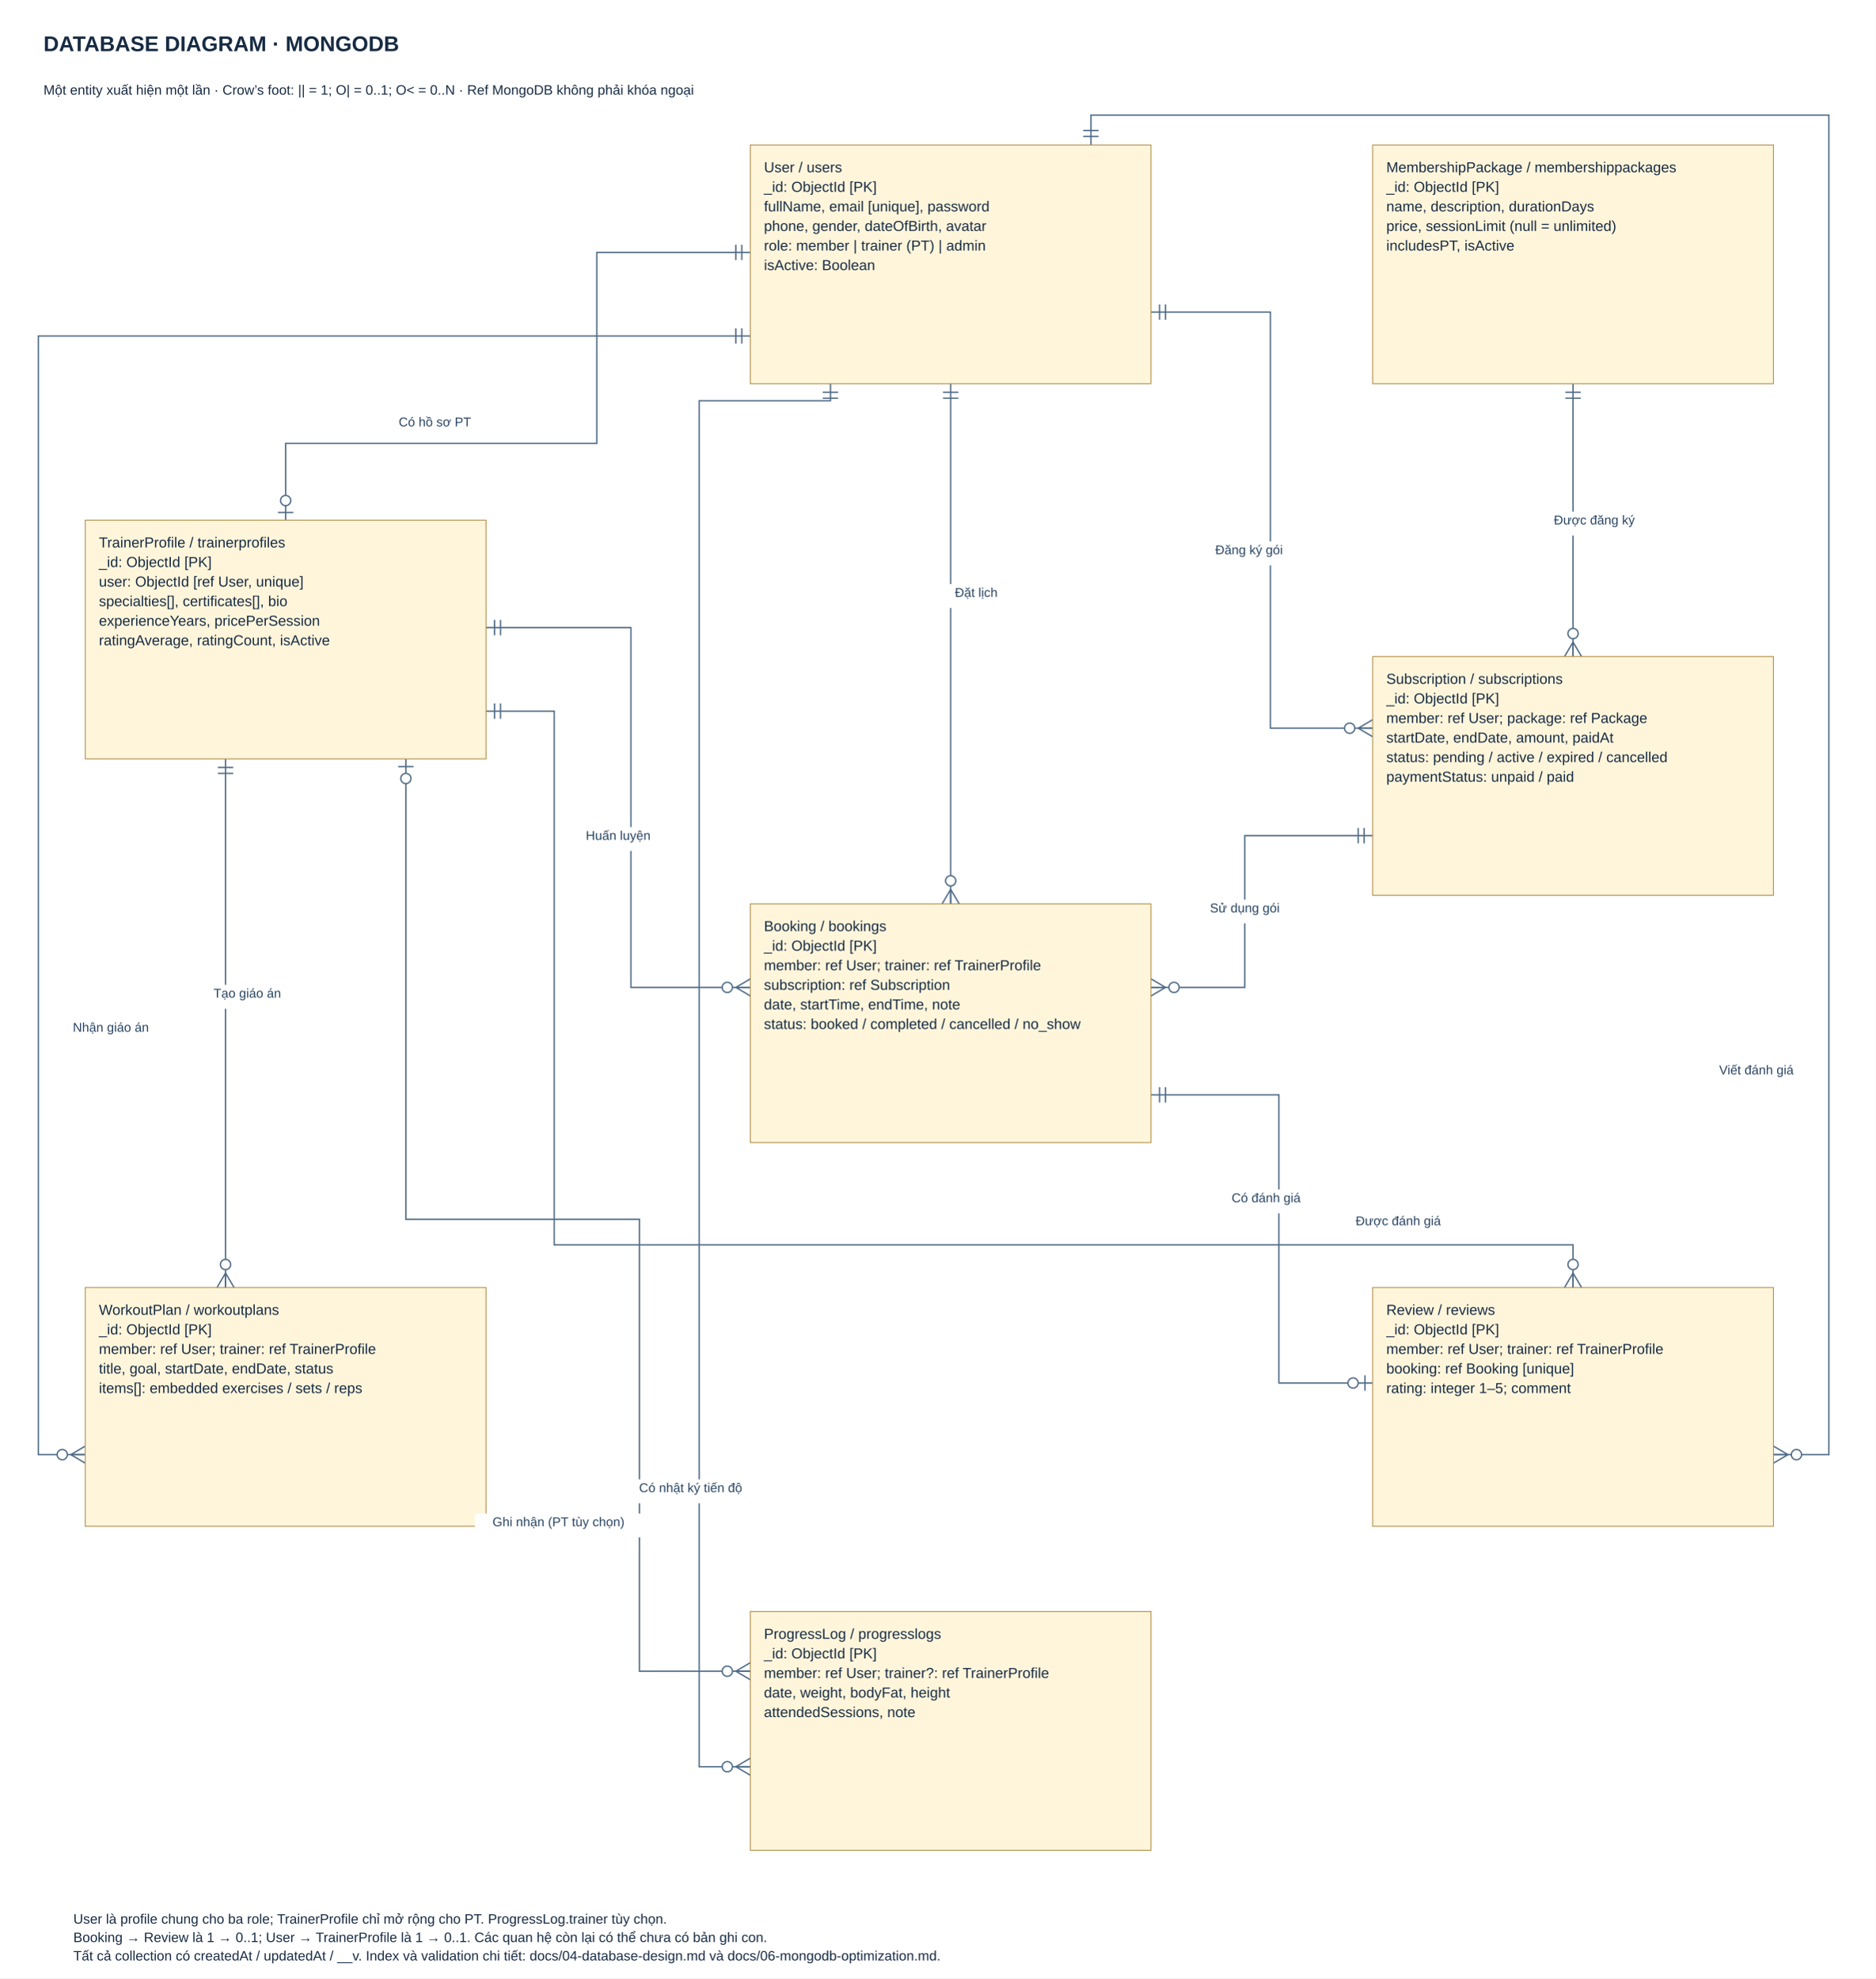
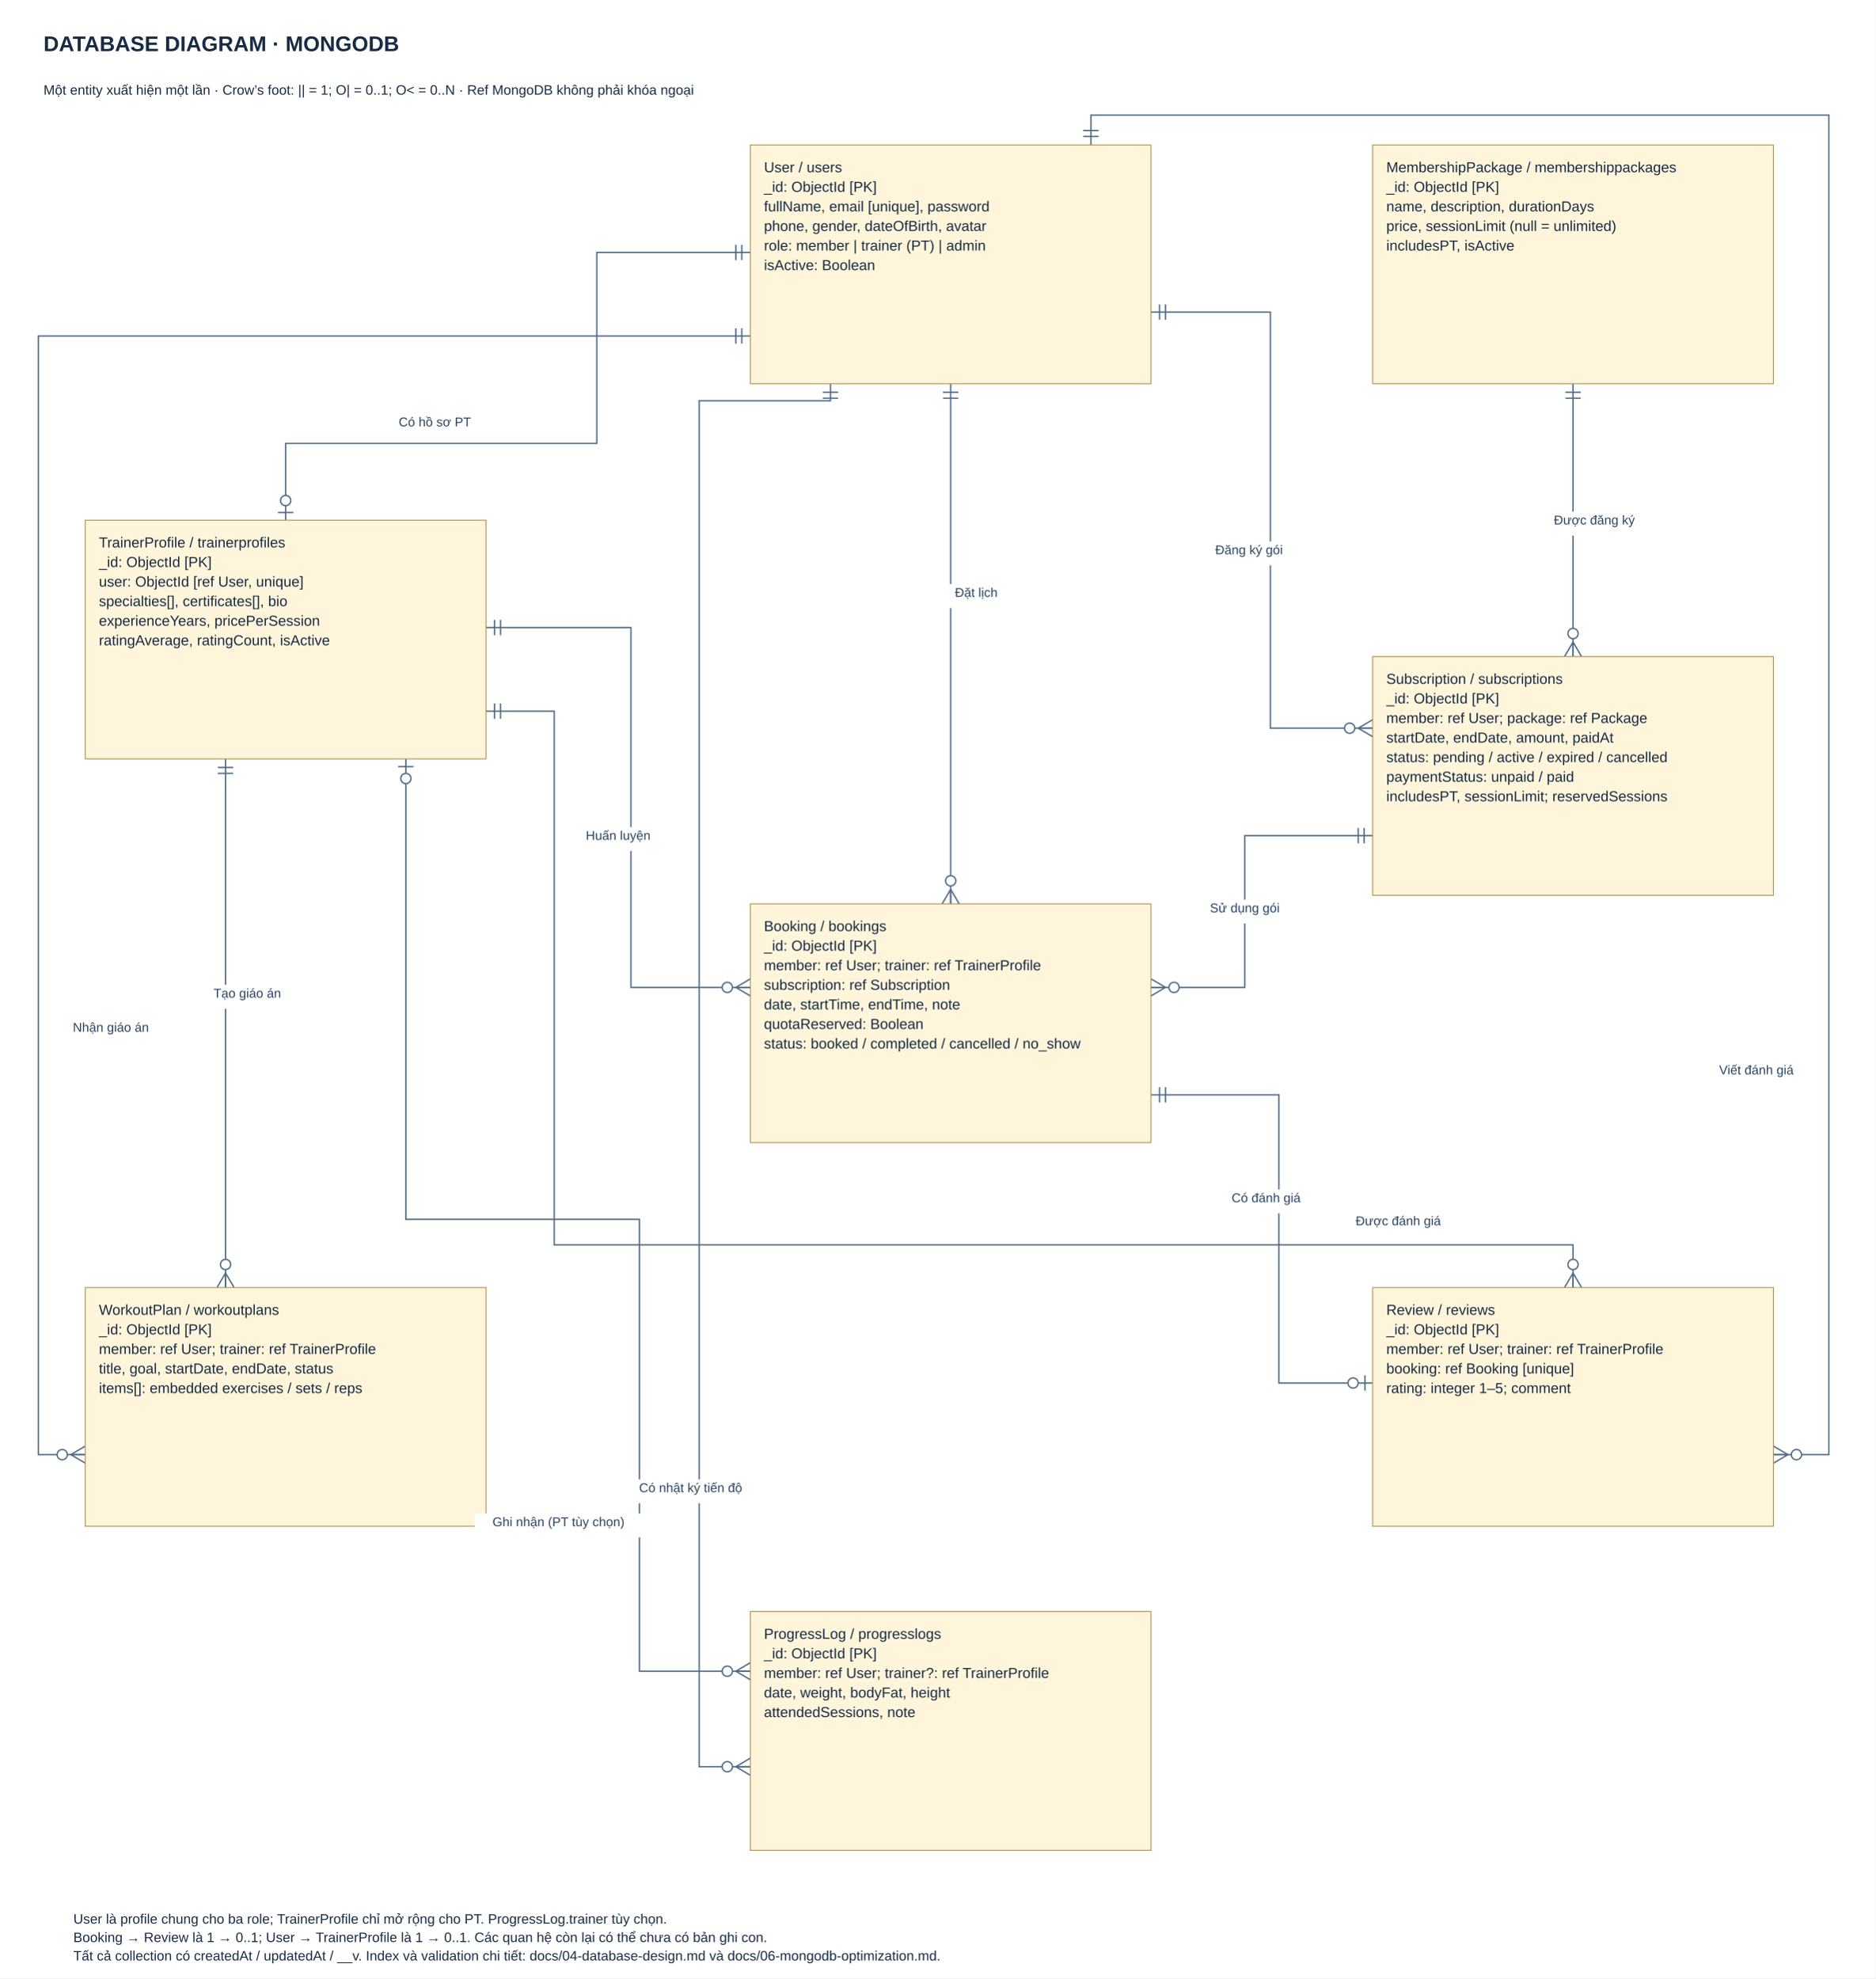
<svg xmlns="http://www.w3.org/2000/svg" width="2200" height="2320" viewBox="0 0 2200 2320">
  <rect width="100%" height="100%" fill="white" />
  <path d="M880,296 L700,296 L700,520 L335,520 L335,610" fill="none" stroke="#506b86" stroke-width="1.6" />
  <g transform="translate(335,610) rotate(90)" stroke="#506b86" stroke-width="1.6" fill="none">
    <path d="M-9,-9 V9" />
    <circle cx="-23" cy="0" r="6" fill="white" />
  </g>
  <g transform="translate(880,296) rotate(0)" stroke="#506b86" stroke-width="1.6" fill="none">
    <path d="M-10,-9 V9 M-17,-9 V9" />
  </g>
  <path d="M1350,366 L1490,366 L1490,854 L1610,854" fill="none" stroke="#506b86" stroke-width="1.6" />
  <g transform="translate(1610,854) rotate(0)" stroke="#506b86" stroke-width="1.6" fill="none">
    <path d="M0,-10 L-17,0 L0,10 M-17,0 H0" />
    <circle cx="-27" cy="0" r="6" fill="white" />
  </g>
  <g transform="translate(1350,366) rotate(180)" stroke="#506b86" stroke-width="1.6" fill="none">
    <path d="M-10,-9 V9 M-17,-9 V9" />
  </g>
  <path d="M1845,450 L1845,770" fill="none" stroke="#506b86" stroke-width="1.6" />
  <g transform="translate(1845,770) rotate(90)" stroke="#506b86" stroke-width="1.6" fill="none">
    <path d="M0,-10 L-17,0 L0,10 M-17,0 H0" />
    <circle cx="-27" cy="0" r="6" fill="white" />
  </g>
  <g transform="translate(1845,450) rotate(-90)" stroke="#506b86" stroke-width="1.6" fill="none">
    <path d="M-10,-9 V9 M-17,-9 V9" />
  </g>
  <path d="M1115,450 L1115,1060" fill="none" stroke="#506b86" stroke-width="1.6" />
  <g transform="translate(1115,1060) rotate(90)" stroke="#506b86" stroke-width="1.6" fill="none">
    <path d="M0,-10 L-17,0 L0,10 M-17,0 H0" />
    <circle cx="-27" cy="0" r="6" fill="white" />
  </g>
  <g transform="translate(1115,450) rotate(-90)" stroke="#506b86" stroke-width="1.6" fill="none">
    <path d="M-10,-9 V9 M-17,-9 V9" />
  </g>
  <path d="M570,736 L740,736 L740,1158 L880,1158" fill="none" stroke="#506b86" stroke-width="1.6" />
  <g transform="translate(880,1158) rotate(0)" stroke="#506b86" stroke-width="1.6" fill="none">
    <path d="M0,-10 L-17,0 L0,10 M-17,0 H0" />
    <circle cx="-27" cy="0" r="6" fill="white" />
  </g>
  <g transform="translate(570,736) rotate(180)" stroke="#506b86" stroke-width="1.6" fill="none">
    <path d="M-10,-9 V9 M-17,-9 V9" />
  </g>
  <path d="M1610,980 L1460,980 L1460,1158 L1350,1158" fill="none" stroke="#506b86" stroke-width="1.6" />
  <g transform="translate(1350,1158) rotate(180)" stroke="#506b86" stroke-width="1.6" fill="none">
    <path d="M0,-10 L-17,0 L0,10 M-17,0 H0" />
    <circle cx="-27" cy="0" r="6" fill="white" />
  </g>
  <g transform="translate(1610,980) rotate(0)" stroke="#506b86" stroke-width="1.6" fill="none">
    <path d="M-10,-9 V9 M-17,-9 V9" />
  </g>
  <path d="M880,394 L45,394 L45,1706 L100,1706" fill="none" stroke="#506b86" stroke-width="1.6" />
  <g transform="translate(100,1706) rotate(0)" stroke="#506b86" stroke-width="1.6" fill="none">
    <path d="M0,-10 L-17,0 L0,10 M-17,0 H0" />
    <circle cx="-27" cy="0" r="6" fill="white" />
  </g>
  <g transform="translate(880,394) rotate(0)" stroke="#506b86" stroke-width="1.6" fill="none">
    <path d="M-10,-9 V9 M-17,-9 V9" />
  </g>
  <path d="M264.5,890 L264.5,1510" fill="none" stroke="#506b86" stroke-width="1.6" />
  <g transform="translate(264.5,1510) rotate(90)" stroke="#506b86" stroke-width="1.6" fill="none">
    <path d="M0,-10 L-17,0 L0,10 M-17,0 H0" />
    <circle cx="-27" cy="0" r="6" fill="white" />
  </g>
  <g transform="translate(264.5,890) rotate(-90)" stroke="#506b86" stroke-width="1.6" fill="none">
    <path d="M-10,-9 V9 M-17,-9 V9" />
  </g>
  <path d="M974,450 L974,470 L820,470 L820,2072 L880,2072" fill="none" stroke="#506b86" stroke-width="1.6" />
  <g transform="translate(880,2072) rotate(0)" stroke="#506b86" stroke-width="1.6" fill="none">
    <path d="M0,-10 L-17,0 L0,10 M-17,0 H0" />
    <circle cx="-27" cy="0" r="6" fill="white" />
  </g>
  <g transform="translate(974,450) rotate(-90)" stroke="#506b86" stroke-width="1.6" fill="none">
    <path d="M-10,-9 V9 M-17,-9 V9" />
  </g>
  <path d="M476,890 L476,1430 L750,1430 L750,1960 L880,1960" fill="none" stroke="#506b86" stroke-width="1.6" />
  <g transform="translate(880,1960) rotate(0)" stroke="#506b86" stroke-width="1.6" fill="none">
    <path d="M0,-10 L-17,0 L0,10 M-17,0 H0" />
    <circle cx="-27" cy="0" r="6" fill="white" />
  </g>
  <g transform="translate(476,890) rotate(-90)" stroke="#506b86" stroke-width="1.6" fill="none">
    <path d="M-9,-9 V9" />
    <circle cx="-23" cy="0" r="6" fill="white" />
  </g>
  <path d="M1350,1284 L1500,1284 L1500,1622 L1610,1622" fill="none" stroke="#506b86" stroke-width="1.6" />
  <g transform="translate(1610,1622) rotate(0)" stroke="#506b86" stroke-width="1.6" fill="none">
    <path d="M-9,-9 V9" />
    <circle cx="-23" cy="0" r="6" fill="white" />
  </g>
  <g transform="translate(1350,1284) rotate(180)" stroke="#506b86" stroke-width="1.6" fill="none">
    <path d="M-10,-9 V9 M-17,-9 V9" />
  </g>
  <path d="M1279.5,170 L1279.5,135 L2145,135 L2145,1706 L2080,1706" fill="none" stroke="#506b86" stroke-width="1.6" />
  <g transform="translate(2080,1706) rotate(180)" stroke="#506b86" stroke-width="1.6" fill="none">
    <path d="M0,-10 L-17,0 L0,10 M-17,0 H0" />
    <circle cx="-27" cy="0" r="6" fill="white" />
  </g>
  <g transform="translate(1279.5,170) rotate(90)" stroke="#506b86" stroke-width="1.6" fill="none">
    <path d="M-10,-9 V9 M-17,-9 V9" />
  </g>
  <path d="M570,834 L650,834 L650,1460 L1845,1460 L1845,1510" fill="none" stroke="#506b86" stroke-width="1.6" />
  <g transform="translate(1845,1510) rotate(90)" stroke="#506b86" stroke-width="1.6" fill="none">
    <path d="M0,-10 L-17,0 L0,10 M-17,0 H0" />
    <circle cx="-27" cy="0" r="6" fill="white" />
  </g>
  <g transform="translate(570,834) rotate(180)" stroke="#506b86" stroke-width="1.6" fill="none">
    <path d="M-10,-9 V9 M-17,-9 V9" />
  </g>
  <text x="51" y="60" text-anchor="start" font-family="Arial, sans-serif" font-size="25" fill="#172b43" font-weight="700">
    <tspan x="51" dy="0">DATABASE DIAGRAM · MONGODB</tspan>
  </text>
  <text x="51" y="111" text-anchor="start" font-family="Arial, sans-serif" font-size="16" fill="#172b43">
    <tspan x="51" dy="0">Một entity xuất hiện một lần · Crow’s foot: || = 1; O| = 0..1; O&lt; = 0..N · Ref MongoDB không phải khóa ngoại</tspan>
  </text>
  <rect x="880" y="170" width="470" height="280" rx="0" fill="#fff5db" stroke="#ac893f" />
  <text x="896" y="202" text-anchor="start" font-family="Arial, sans-serif" font-size="17" fill="#172b43">
    <tspan x="896" dy="0">User / users</tspan>
    <tspan x="896" dy="22.95">_id: ObjectId [PK]</tspan>
    <tspan x="896" dy="22.95">fullName, email [unique], password</tspan>
    <tspan x="896" dy="22.95">phone, gender, dateOfBirth, avatar</tspan>
    <tspan x="896" dy="22.95">role: member | trainer (PT) | admin</tspan>
    <tspan x="896" dy="22.95">isActive: Boolean</tspan>
  </text>
  <rect x="100" y="610" width="470" height="280" rx="0" fill="#fff5db" stroke="#ac893f" />
  <text x="116" y="642" text-anchor="start" font-family="Arial, sans-serif" font-size="17" fill="#172b43">
    <tspan x="116" dy="0">TrainerProfile / trainerprofiles</tspan>
    <tspan x="116" dy="22.95">_id: ObjectId [PK]</tspan>
    <tspan x="116" dy="22.95">user: ObjectId [ref User, unique]</tspan>
    <tspan x="116" dy="22.95">specialties[], certificates[], bio</tspan>
    <tspan x="116" dy="22.95">experienceYears, pricePerSession</tspan>
    <tspan x="116" dy="22.95">ratingAverage, ratingCount, isActive</tspan>
  </text>
  <rect x="1610" y="170" width="470" height="280" rx="0" fill="#fff5db" stroke="#ac893f" />
  <text x="1626" y="202" text-anchor="start" font-family="Arial, sans-serif" font-size="17" fill="#172b43">
    <tspan x="1626" dy="0">MembershipPackage / membershippackages</tspan>
    <tspan x="1626" dy="22.95">_id: ObjectId [PK]</tspan>
    <tspan x="1626" dy="22.95">name, description, durationDays</tspan>
    <tspan x="1626" dy="22.95">price, sessionLimit (null = unlimited)</tspan>
    <tspan x="1626" dy="22.95">includesPT, isActive</tspan>
  </text>
  <rect x="1610" y="770" width="470" height="280" rx="0" fill="#fff5db" stroke="#ac893f" />
  <text x="1626" y="802" text-anchor="start" font-family="Arial, sans-serif" font-size="17" fill="#172b43">
    <tspan x="1626" dy="0">Subscription / subscriptions</tspan>
    <tspan x="1626" dy="22.95">_id: ObjectId [PK]</tspan>
    <tspan x="1626" dy="22.95">member: ref User; package: ref Package</tspan>
    <tspan x="1626" dy="22.95">startDate, endDate, amount, paidAt</tspan>
    <tspan x="1626" dy="22.95">status: pending / active / expired / cancelled</tspan>
    <tspan x="1626" dy="22.95">paymentStatus: unpaid / paid</tspan>
+     <tspan x="1626" dy="22.95">includesPT, sessionLimit; reservedSessions</tspan>
  </text>
  <rect x="880" y="1060" width="470" height="280" rx="0" fill="#fff5db" stroke="#ac893f" />
  <text x="896" y="1092" text-anchor="start" font-family="Arial, sans-serif" font-size="17" fill="#172b43">
    <tspan x="896" dy="0">Booking / bookings</tspan>
    <tspan x="896" dy="22.95">_id: ObjectId [PK]</tspan>
    <tspan x="896" dy="22.95">member: ref User; trainer: ref TrainerProfile</tspan>
    <tspan x="896" dy="22.95">subscription: ref Subscription</tspan>
    <tspan x="896" dy="22.95">date, startTime, endTime, note</tspan>
+     <tspan x="896" dy="22.95">quotaReserved: Boolean</tspan>
    <tspan x="896" dy="22.95">status: booked / completed / cancelled / no_show</tspan>
  </text>
  <rect x="100" y="1510" width="470" height="280" rx="0" fill="#fff5db" stroke="#ac893f" />
  <text x="116" y="1542" text-anchor="start" font-family="Arial, sans-serif" font-size="17" fill="#172b43">
    <tspan x="116" dy="0">WorkoutPlan / workoutplans</tspan>
    <tspan x="116" dy="22.95">_id: ObjectId [PK]</tspan>
    <tspan x="116" dy="22.95">member: ref User; trainer: ref TrainerProfile</tspan>
    <tspan x="116" dy="22.95">title, goal, startDate, endDate, status</tspan>
    <tspan x="116" dy="22.95">items[]: embedded exercises / sets / reps</tspan>
  </text>
  <rect x="880" y="1890" width="470" height="280" rx="0" fill="#fff5db" stroke="#ac893f" />
  <text x="896" y="1922" text-anchor="start" font-family="Arial, sans-serif" font-size="17" fill="#172b43">
    <tspan x="896" dy="0">ProgressLog / progresslogs</tspan>
    <tspan x="896" dy="22.95">_id: ObjectId [PK]</tspan>
    <tspan x="896" dy="22.95">member: ref User; trainer?: ref TrainerProfile</tspan>
    <tspan x="896" dy="22.95">date, weight, bodyFat, height</tspan>
    <tspan x="896" dy="22.95">attendedSessions, note</tspan>
  </text>
  <rect x="1610" y="1510" width="470" height="280" rx="0" fill="#fff5db" stroke="#ac893f" />
  <text x="1626" y="1542" text-anchor="start" font-family="Arial, sans-serif" font-size="17" fill="#172b43">
    <tspan x="1626" dy="0">Review / reviews</tspan>
    <tspan x="1626" dy="22.95">_id: ObjectId [PK]</tspan>
    <tspan x="1626" dy="22.95">member: ref User; trainer: ref TrainerProfile</tspan>
    <tspan x="1626" dy="22.95">booking: ref Booking [unique]</tspan>
    <tspan x="1626" dy="22.95">rating: integer 1–5; comment</tspan>
  </text>
  <text x="86" y="2256" text-anchor="start" font-family="Arial, sans-serif" font-size="16" fill="#172b43">
    <tspan x="86" dy="0">User là profile chung cho ba role; TrainerProfile chỉ mở rộng cho PT. ProgressLog.trainer tùy chọn.</tspan>
    <tspan x="86" dy="21.6">Booking → Review là 1 → 0..1; User → TrainerProfile là 1 → 0..1. Các quan hệ còn lại có thể chưa có bản ghi con.</tspan>
    <tspan x="86" dy="21.6">Tất cả collection có createdAt / updatedAt / __v. Index và validation chi tiết: docs/04-database-design.md và docs/06-mongodb-optimization.md.</tspan>
  </text>
  <rect x="456" y="485" width="108" height="28" rx="3" fill="white" />
  <text x="510" y="500" text-anchor="middle" font-family="Arial, sans-serif" font-size="15" fill="#284461">
    <tspan x="510" dy="0">Có hồ sơ PT</tspan>
  </text>
  <rect x="1411" y="635" width="108" height="28" rx="3" fill="white" />
  <text x="1465" y="650" text-anchor="middle" font-family="Arial, sans-serif" font-size="15" fill="#284461">
    <tspan x="1465" dy="0">Đăng ký gói</tspan>
  </text>
  <rect x="1812" y="600" width="116" height="28" rx="3" fill="white" />
  <text x="1870" y="615" text-anchor="middle" font-family="Arial, sans-serif" font-size="15" fill="#284461">
    <tspan x="1870" dy="0">Được đăng ký</tspan>
  </text>
  <rect x="1103" y="685" width="84" height="28" rx="3" fill="white" />
  <text x="1145" y="700" text-anchor="middle" font-family="Arial, sans-serif" font-size="15" fill="#284461">
    <tspan x="1145" dy="0">Đặt lịch</tspan>
  </text>
  <rect x="675" y="970" width="100" height="28" rx="3" fill="white" />
  <text x="725" y="985" text-anchor="middle" font-family="Arial, sans-serif" font-size="15" fill="#284461">
    <tspan x="725" dy="0">Huấn luyện</tspan>
  </text>
  <rect x="1406" y="1055" width="108" height="28" rx="3" fill="white" />
  <text x="1460" y="1070" text-anchor="middle" font-family="Arial, sans-serif" font-size="15" fill="#284461">
    <tspan x="1460" dy="0">Sử dụng gói</tspan>
  </text>
  <rect x="72" y="1195" width="116" height="28" rx="3" fill="white" />
  <text x="130" y="1210" text-anchor="middle" font-family="Arial, sans-serif" font-size="15" fill="#284461">
    <tspan x="130" dy="0">Nhận giáo án</tspan>
  </text>
  <rect x="236" y="1155" width="108" height="28" rx="3" fill="white" />
  <text x="290" y="1170" text-anchor="middle" font-family="Arial, sans-serif" font-size="15" fill="#284461">
    <tspan x="290" dy="0">Tạo giáo án</tspan>
  </text>
  <rect x="728" y="1735" width="164" height="28" rx="3" fill="white" />
  <text x="810" y="1750" text-anchor="middle" font-family="Arial, sans-serif" font-size="15" fill="#284461">
    <tspan x="810" dy="0">Có nhật ký tiến độ</tspan>
  </text>
  <rect x="557" y="1775" width="196" height="28" rx="3" fill="white" />
  <text x="655" y="1790" text-anchor="middle" font-family="Arial, sans-serif" font-size="15" fill="#284461">
    <tspan x="655" dy="0">Ghi nhận (PT tùy chọn)</tspan>
  </text>
  <rect x="1431" y="1395" width="108" height="28" rx="3" fill="white" />
  <text x="1485" y="1410" text-anchor="middle" font-family="Arial, sans-serif" font-size="15" fill="#284461">
    <tspan x="1485" dy="0">Có đánh giá</tspan>
  </text>
  <rect x="1998" y="1245" width="124" height="28" rx="3" fill="white" />
  <text x="2060" y="1260" text-anchor="middle" font-family="Arial, sans-serif" font-size="15" fill="#284461">
    <tspan x="2060" dy="0">Viết đánh giá</tspan>
  </text>
  <rect x="1578" y="1422" width="124" height="28" rx="3" fill="white" />
  <text x="1640" y="1437" text-anchor="middle" font-family="Arial, sans-serif" font-size="15" fill="#284461">
    <tspan x="1640" dy="0">Được đánh giá</tspan>
  </text>
</svg>
